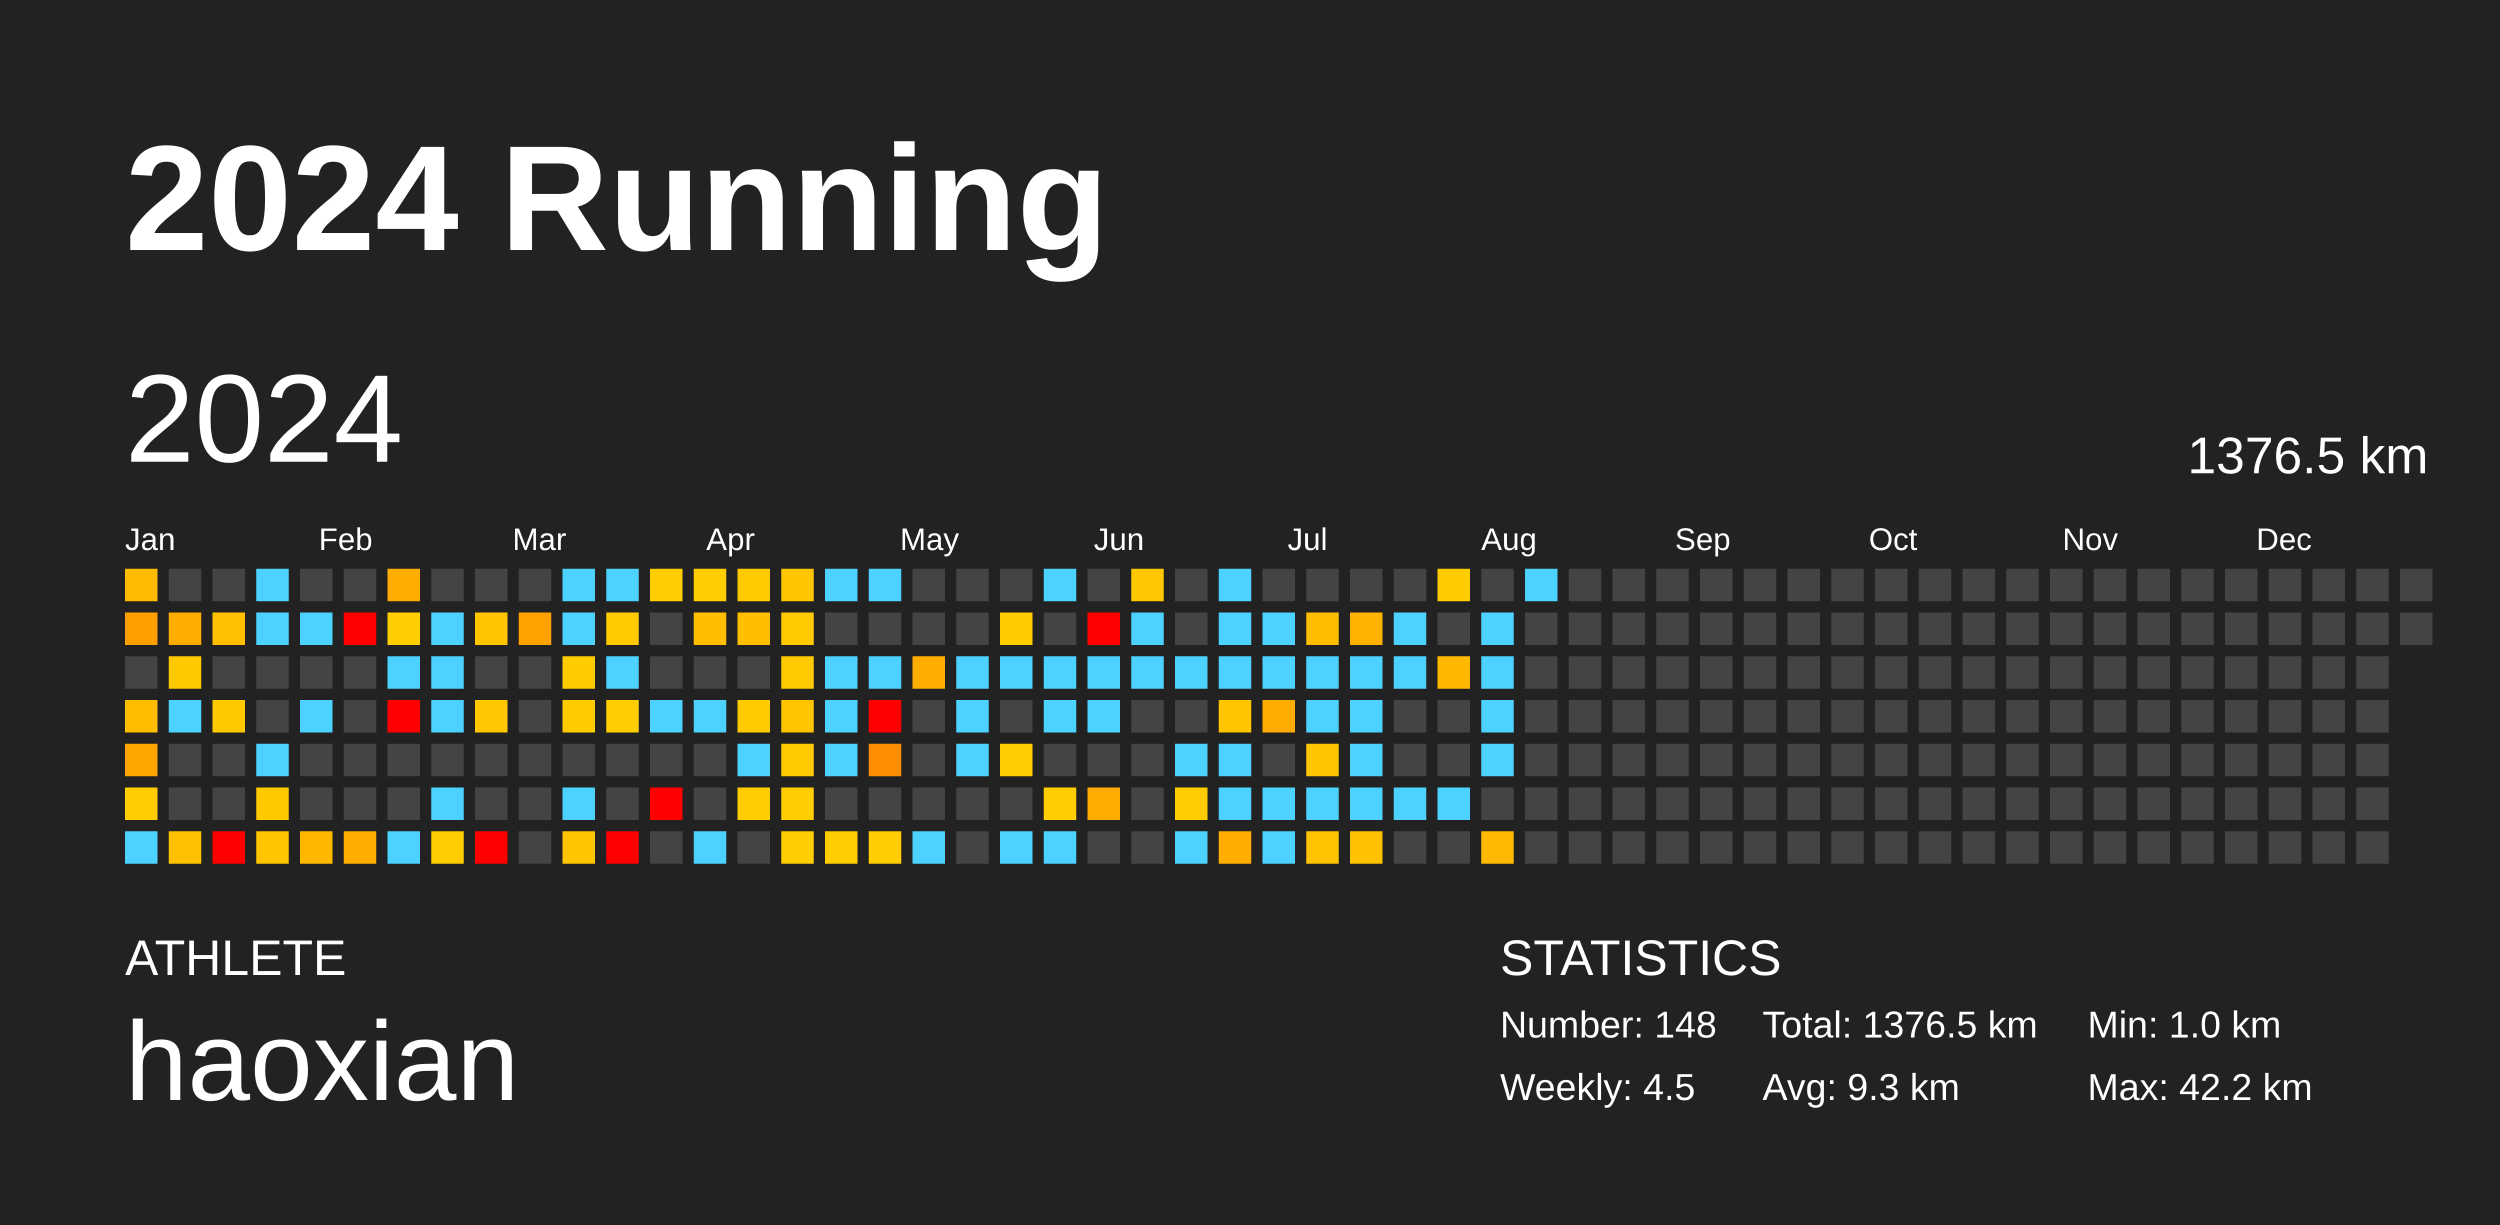
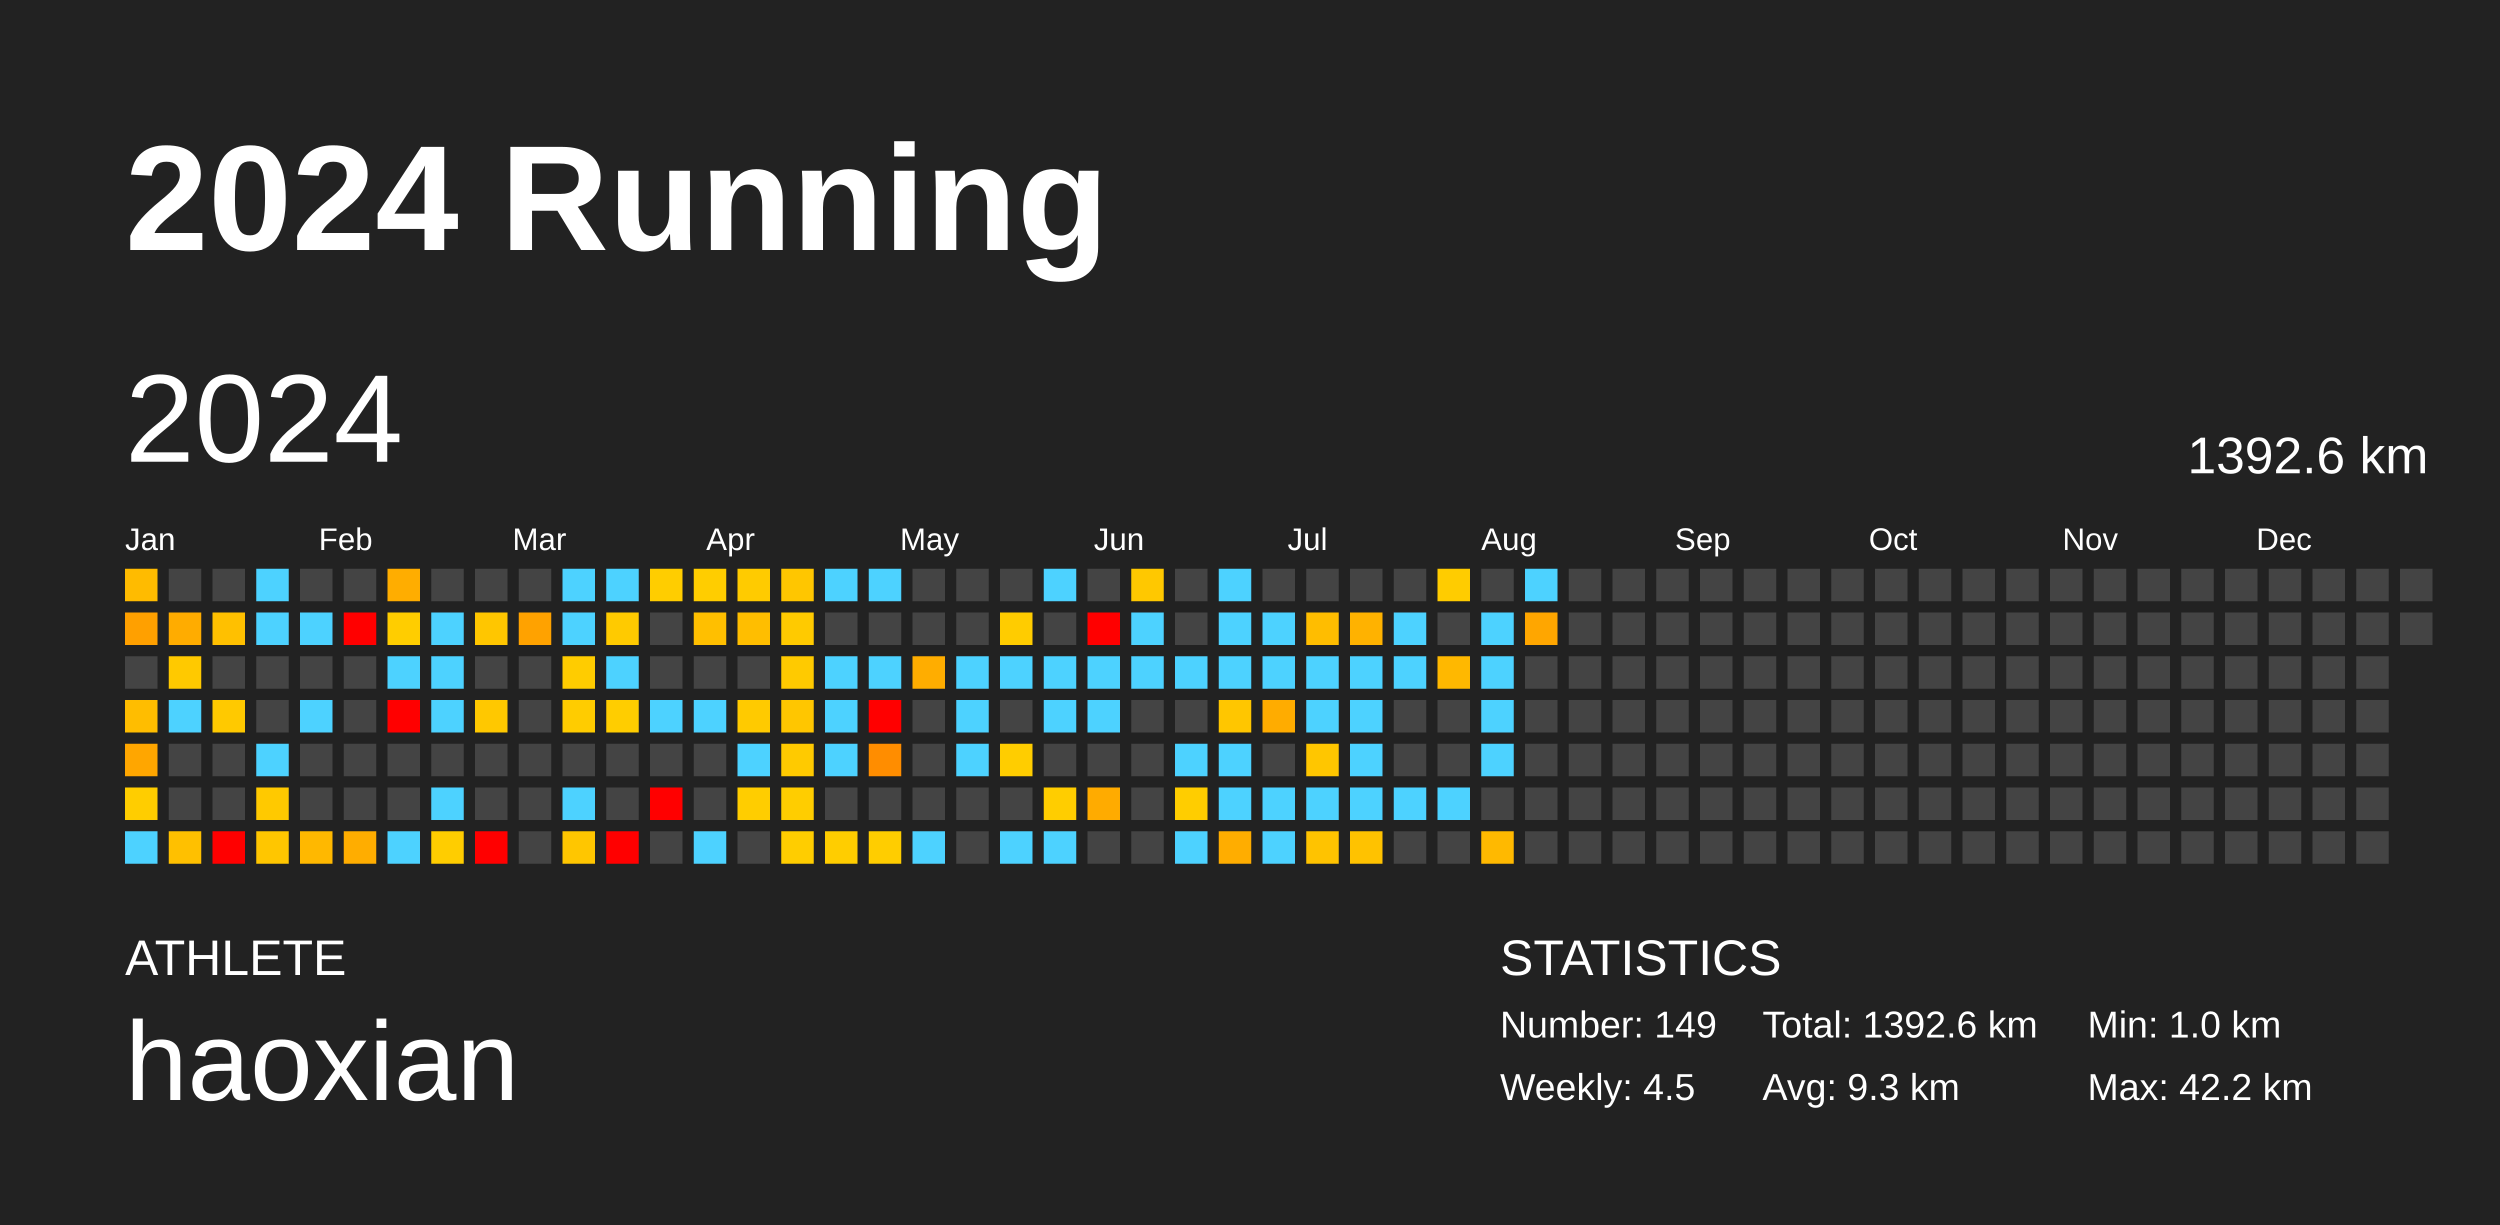
<svg xmlns="http://www.w3.org/2000/svg" baseProfile="full" height="98mm" version="1.1" viewBox="0,0,200,98" width="200mm">
  <defs />
  <rect fill="#222222" height="98" width="200" x="0" y="0" />
  <text fill="#FFFFFF" style="font-size:12px; font-family:Arial; font-weight:bold;" x="10" y="20">2024 Running</text>
  <text fill="#FFFFFF" style="font-size:4px; font-family:Arial" x="10" y="78">ATHLETE</text>
  <text fill="#FFFFFF" style="font-size:9px; font-family:Arial" x="10" y="88">haoxian</text>
  <text fill="#FFFFFF" style="font-size:4px; font-family:Arial" x="120" y="78">STATISTICS</text>
-   <text fill="#FFFFFF" style="font-size:3px; font-family:Arial" x="120" y="83">Number: 148</text>
+   <text fill="#FFFFFF" style="font-size:3px; font-family:Arial" x="120" y="83">Number: 149</text>
  <text fill="#FFFFFF" style="font-size:3px; font-family:Arial" x="120" y="88">Weekly: 4.5</text>
-   <text fill="#FFFFFF" style="font-size:3px; font-family:Arial" x="141" y="83">Total: 1376.5 km</text>
+   <text fill="#FFFFFF" style="font-size:3px; font-family:Arial" x="141" y="83">Total: 1392.6 km</text>
  <text fill="#FFFFFF" style="font-size:3px; font-family:Arial" x="141" y="88">Avg: 9.3 km</text>
  <text fill="#FFFFFF" style="font-size:3px; font-family:Arial" x="167" y="83">Min: 1.0 km</text>
  <text fill="#FFFFFF" style="font-size:3px; font-family:Arial" x="167" y="88">Max: 42.2 km</text>
  <text dominant-baseline="hanging" fill="#FFFFFF" style="font-size:10.0px; font-family:Arial;" x="10" y="30">2024</text>
-   <text dominant-baseline="hanging" fill="#FFFFFF" style="font-size:4.125px; font-family:Arial;" x="175" y="35">1376.5 km</text>
+   <text dominant-baseline="hanging" fill="#FFFFFF" style="font-size:4.125px; font-family:Arial;" x="175" y="35">1392.6 km</text>
  <text fill="#FFFFFF" style="font-size:2.5px; font-family:Arial" x="10.0" y="44">Jan</text>
  <text fill="#FFFFFF" style="font-size:2.5px; font-family:Arial" x="25.5" y="44">Feb</text>
  <text fill="#FFFFFF" style="font-size:2.5px; font-family:Arial" x="41.0" y="44">Mar</text>
  <text fill="#FFFFFF" style="font-size:2.5px; font-family:Arial" x="56.5" y="44">Apr</text>
  <text fill="#FFFFFF" style="font-size:2.5px; font-family:Arial" x="72.0" y="44">May</text>
  <text fill="#FFFFFF" style="font-size:2.5px; font-family:Arial" x="87.5" y="44">Jun</text>
  <text fill="#FFFFFF" style="font-size:2.5px; font-family:Arial" x="103.0" y="44">Jul</text>
  <text fill="#FFFFFF" style="font-size:2.5px; font-family:Arial" x="118.5" y="44">Aug</text>
  <text fill="#FFFFFF" style="font-size:2.5px; font-family:Arial" x="134.0" y="44">Sep</text>
  <text fill="#FFFFFF" style="font-size:2.5px; font-family:Arial" x="149.5" y="44">Oct</text>
  <text fill="#FFFFFF" style="font-size:2.5px; font-family:Arial" x="165.0" y="44">Nov</text>
  <text fill="#FFFFFF" style="font-size:2.5px; font-family:Arial" x="180.5" y="44">Dec</text>
  <rect fill="#ffbb00" height="2.6" width="2.6" x="10.0" y="45.5" />
  <rect fill="#ffa000" height="2.6" width="2.6" x="10.0" y="49.0" />
  <rect fill="#444444" height="2.6" width="2.6" x="10.0" y="52.5" />
  <rect fill="#ffbd00" height="2.6" width="2.6" x="10.0" y="56.0" />
  <rect fill="#ffa600" height="2.6" width="2.6" x="10.0" y="59.5" />
  <rect fill="#ffcd00" height="2.6" width="2.6" x="10.0" y="63.0" />
  <rect fill="#4dd2ff" height="2.6" width="2.6" x="10.0" y="66.5" />
  <rect fill="#444444" height="2.6" width="2.6" x="13.5" y="45.5" />
  <rect fill="#ffac00" height="2.6" width="2.6" x="13.5" y="49.0" />
  <rect fill="#ffc900" height="2.6" width="2.6" x="13.5" y="52.5" />
  <rect fill="#4dd2ff" height="2.6" width="2.6" x="13.5" y="56.0" />
  <rect fill="#444444" height="2.6" width="2.6" x="13.5" y="59.5" />
  <rect fill="#444444" height="2.6" width="2.6" x="13.5" y="63.0" />
  <rect fill="#ffc000" height="2.6" width="2.6" x="13.5" y="66.5" />
  <rect fill="#444444" height="2.6" width="2.6" x="17.0" y="45.5" />
  <rect fill="#ffc000" height="2.6" width="2.6" x="17.0" y="49.0" />
  <rect fill="#444444" height="2.6" width="2.6" x="17.0" y="52.5" />
  <rect fill="#ffc900" height="2.6" width="2.6" x="17.0" y="56.0" />
  <rect fill="#444444" height="2.6" width="2.6" x="17.0" y="59.5" />
  <rect fill="#444444" height="2.6" width="2.6" x="17.0" y="63.0" />
  <rect fill="red" height="2.6" width="2.6" x="17.0" y="66.5" />
  <rect fill="#4dd2ff" height="2.6" width="2.6" x="20.5" y="45.5" />
  <rect fill="#4dd2ff" height="2.6" width="2.6" x="20.5" y="49.0" />
  <rect fill="#444444" height="2.6" width="2.6" x="20.5" y="52.5" />
  <rect fill="#444444" height="2.6" width="2.6" x="20.5" y="56.0" />
  <rect fill="#4dd2ff" height="2.6" width="2.6" x="20.5" y="59.5" />
  <rect fill="#ffc900" height="2.6" width="2.6" x="20.5" y="63.0" />
  <rect fill="#ffc600" height="2.6" width="2.6" x="20.5" y="66.5" />
  <rect fill="#444444" height="2.6" width="2.6" x="24.0" y="45.5" />
  <rect fill="#4dd2ff" height="2.6" width="2.6" x="24.0" y="49.0" />
  <rect fill="#444444" height="2.6" width="2.6" x="24.0" y="52.5" />
  <rect fill="#4dd2ff" height="2.6" width="2.6" x="24.0" y="56.0" />
  <rect fill="#444444" height="2.6" width="2.6" x="24.0" y="59.5" />
  <rect fill="#444444" height="2.6" width="2.6" x="24.0" y="63.0" />
  <rect fill="#ffb800" height="2.6" width="2.6" x="24.0" y="66.5" />
  <rect fill="#444444" height="2.6" width="2.6" x="27.5" y="45.5" />
  <rect fill="red" height="2.6" width="2.6" x="27.5" y="49.0" />
  <rect fill="#444444" height="2.6" width="2.6" x="27.5" y="52.5" />
  <rect fill="#444444" height="2.6" width="2.6" x="27.5" y="56.0" />
  <rect fill="#444444" height="2.6" width="2.6" x="27.5" y="59.5" />
  <rect fill="#444444" height="2.6" width="2.6" x="27.5" y="63.0" />
  <rect fill="#ffad00" height="2.6" width="2.6" x="27.5" y="66.5" />
  <rect fill="#ffad00" height="2.6" width="2.6" x="31.0" y="45.5" />
  <rect fill="#ffcd00" height="2.6" width="2.6" x="31.0" y="49.0" />
  <rect fill="#4dd2ff" height="2.6" width="2.6" x="31.0" y="52.5" />
  <rect fill="red" height="2.6" width="2.6" x="31.0" y="56.0" />
  <rect fill="#444444" height="2.6" width="2.6" x="31.0" y="59.5" />
  <rect fill="#444444" height="2.6" width="2.6" x="31.0" y="63.0" />
  <rect fill="#4dd2ff" height="2.6" width="2.6" x="31.0" y="66.5" />
  <rect fill="#444444" height="2.6" width="2.6" x="34.5" y="45.5" />
  <rect fill="#4dd2ff" height="2.6" width="2.6" x="34.5" y="49.0" />
  <rect fill="#4dd2ff" height="2.6" width="2.6" x="34.5" y="52.5" />
  <rect fill="#4dd2ff" height="2.6" width="2.6" x="34.5" y="56.0" />
  <rect fill="#444444" height="2.6" width="2.6" x="34.5" y="59.5" />
  <rect fill="#4dd2ff" height="2.6" width="2.6" x="34.5" y="63.0" />
  <rect fill="#ffcd00" height="2.6" width="2.6" x="34.5" y="66.5" />
  <rect fill="#444444" height="2.6" width="2.6" x="38.0" y="45.5" />
  <rect fill="#ffc600" height="2.6" width="2.6" x="38.0" y="49.0" />
  <rect fill="#444444" height="2.6" width="2.6" x="38.0" y="52.5" />
  <rect fill="#ffc800" height="2.6" width="2.6" x="38.0" y="56.0" />
  <rect fill="#444444" height="2.6" width="2.6" x="38.0" y="59.5" />
  <rect fill="#444444" height="2.6" width="2.6" x="38.0" y="63.0" />
  <rect fill="red" height="2.6" width="2.6" x="38.0" y="66.5" />
  <rect fill="#444444" height="2.6" width="2.6" x="41.5" y="45.5" />
  <rect fill="#ffa200" height="2.6" width="2.6" x="41.5" y="49.0" />
  <rect fill="#444444" height="2.6" width="2.6" x="41.5" y="52.5" />
  <rect fill="#444444" height="2.6" width="2.6" x="41.5" y="56.0" />
  <rect fill="#444444" height="2.6" width="2.6" x="41.5" y="59.5" />
  <rect fill="#444444" height="2.6" width="2.6" x="41.5" y="63.0" />
  <rect fill="#444444" height="2.6" width="2.6" x="41.5" y="66.5" />
  <rect fill="#4dd2ff" height="2.6" width="2.6" x="45.0" y="45.5" />
  <rect fill="#4dd2ff" height="2.6" width="2.6" x="45.0" y="49.0" />
  <rect fill="#ffcc00" height="2.6" width="2.6" x="45.0" y="52.5" />
  <rect fill="#ffcc00" height="2.6" width="2.6" x="45.0" y="56.0" />
  <rect fill="#444444" height="2.6" width="2.6" x="45.0" y="59.5" />
  <rect fill="#4dd2ff" height="2.6" width="2.6" x="45.0" y="63.0" />
  <rect fill="#ffc600" height="2.6" width="2.6" x="45.0" y="66.5" />
  <rect fill="#4dd2ff" height="2.6" width="2.6" x="48.5" y="45.5" />
  <rect fill="#ffca00" height="2.6" width="2.6" x="48.5" y="49.0" />
  <rect fill="#4dd2ff" height="2.6" width="2.6" x="48.5" y="52.5" />
  <rect fill="#ffcd00" height="2.6" width="2.6" x="48.5" y="56.0" />
  <rect fill="#444444" height="2.6" width="2.6" x="48.5" y="59.5" />
  <rect fill="#444444" height="2.6" width="2.6" x="48.5" y="63.0" />
  <rect fill="red" height="2.6" width="2.6" x="48.5" y="66.5" />
  <rect fill="#ffcd00" height="2.6" width="2.6" x="52.0" y="45.5" />
  <rect fill="#444444" height="2.6" width="2.6" x="52.0" y="49.0" />
  <rect fill="#444444" height="2.6" width="2.6" x="52.0" y="52.5" />
  <rect fill="#4dd2ff" height="2.6" width="2.6" x="52.0" y="56.0" />
  <rect fill="#444444" height="2.6" width="2.6" x="52.0" y="59.5" />
  <rect fill="red" height="2.6" width="2.6" x="52.0" y="63.0" />
  <rect fill="#444444" height="2.6" width="2.6" x="52.0" y="66.5" />
  <rect fill="#ffcd00" height="2.6" width="2.6" x="55.5" y="45.5" />
  <rect fill="#ffbf00" height="2.6" width="2.6" x="55.5" y="49.0" />
  <rect fill="#444444" height="2.6" width="2.6" x="55.5" y="52.5" />
  <rect fill="#4dd2ff" height="2.6" width="2.6" x="55.5" y="56.0" />
  <rect fill="#444444" height="2.6" width="2.6" x="55.5" y="59.5" />
  <rect fill="#444444" height="2.6" width="2.6" x="55.5" y="63.0" />
  <rect fill="#4dd2ff" height="2.6" width="2.6" x="55.5" y="66.5" />
  <rect fill="#ffcb00" height="2.6" width="2.6" x="59.0" y="45.5" />
  <rect fill="#ffbe00" height="2.6" width="2.6" x="59.0" y="49.0" />
  <rect fill="#444444" height="2.6" width="2.6" x="59.0" y="52.5" />
  <rect fill="#ffca00" height="2.6" width="2.6" x="59.0" y="56.0" />
  <rect fill="#4dd2ff" height="2.6" width="2.6" x="59.0" y="59.5" />
  <rect fill="#ffcd00" height="2.6" width="2.6" x="59.0" y="63.0" />
  <rect fill="#444444" height="2.6" width="2.6" x="59.0" y="66.5" />
  <rect fill="#ffc600" height="2.6" width="2.6" x="62.5" y="45.5" />
  <rect fill="#ffca00" height="2.6" width="2.6" x="62.5" y="49.0" />
  <rect fill="#ffca00" height="2.6" width="2.6" x="62.5" y="52.5" />
  <rect fill="#ffc600" height="2.6" width="2.6" x="62.5" y="56.0" />
  <rect fill="#ffca00" height="2.6" width="2.6" x="62.5" y="59.5" />
  <rect fill="#ffcd00" height="2.6" width="2.6" x="62.5" y="63.0" />
  <rect fill="#ffcd00" height="2.6" width="2.6" x="62.5" y="66.5" />
  <rect fill="#4dd2ff" height="2.6" width="2.6" x="66.0" y="45.5" />
  <rect fill="#444444" height="2.6" width="2.6" x="66.0" y="49.0" />
  <rect fill="#4dd2ff" height="2.6" width="2.6" x="66.0" y="52.5" />
  <rect fill="#4dd2ff" height="2.6" width="2.6" x="66.0" y="56.0" />
  <rect fill="#4dd2ff" height="2.6" width="2.6" x="66.0" y="59.5" />
  <rect fill="#444444" height="2.6" width="2.6" x="66.0" y="63.0" />
  <rect fill="#ffcd00" height="2.6" width="2.6" x="66.0" y="66.5" />
  <rect fill="#4dd2ff" height="2.6" width="2.6" x="69.5" y="45.5" />
  <rect fill="#444444" height="2.6" width="2.6" x="69.5" y="49.0" />
  <rect fill="#4dd2ff" height="2.6" width="2.6" x="69.5" y="52.5" />
  <rect fill="red" height="2.6" width="2.6" x="69.5" y="56.0" />
  <rect fill="#ff8d00" height="2.6" width="2.6" x="69.5" y="59.5" />
  <rect fill="#444444" height="2.6" width="2.6" x="69.5" y="63.0" />
  <rect fill="#ffcd00" height="2.6" width="2.6" x="69.5" y="66.5" />
  <rect fill="#444444" height="2.6" width="2.6" x="73.0" y="45.5" />
  <rect fill="#444444" height="2.6" width="2.6" x="73.0" y="49.0" />
  <rect fill="#ffad00" height="2.6" width="2.6" x="73.0" y="52.5" />
  <rect fill="#444444" height="2.6" width="2.6" x="73.0" y="56.0" />
  <rect fill="#444444" height="2.6" width="2.6" x="73.0" y="59.5" />
  <rect fill="#444444" height="2.6" width="2.6" x="73.0" y="63.0" />
  <rect fill="#4dd2ff" height="2.6" width="2.6" x="73.0" y="66.5" />
  <rect fill="#444444" height="2.6" width="2.6" x="76.5" y="45.5" />
  <rect fill="#444444" height="2.6" width="2.6" x="76.5" y="49.0" />
  <rect fill="#4dd2ff" height="2.6" width="2.6" x="76.5" y="52.5" />
  <rect fill="#4dd2ff" height="2.6" width="2.6" x="76.5" y="56.0" />
  <rect fill="#4dd2ff" height="2.6" width="2.6" x="76.5" y="59.5" />
  <rect fill="#444444" height="2.6" width="2.6" x="76.5" y="63.0" />
  <rect fill="#444444" height="2.6" width="2.6" x="76.5" y="66.5" />
  <rect fill="#444444" height="2.6" width="2.6" x="80.0" y="45.5" />
  <rect fill="#ffcc00" height="2.6" width="2.6" x="80.0" y="49.0" />
  <rect fill="#4dd2ff" height="2.6" width="2.6" x="80.0" y="52.5" />
  <rect fill="#444444" height="2.6" width="2.6" x="80.0" y="56.0" />
  <rect fill="#ffcd00" height="2.6" width="2.6" x="80.0" y="59.5" />
  <rect fill="#444444" height="2.6" width="2.6" x="80.0" y="63.0" />
  <rect fill="#4dd2ff" height="2.6" width="2.6" x="80.0" y="66.5" />
  <rect fill="#4dd2ff" height="2.6" width="2.6" x="83.5" y="45.5" />
  <rect fill="#444444" height="2.6" width="2.6" x="83.5" y="49.0" />
  <rect fill="#4dd2ff" height="2.6" width="2.6" x="83.5" y="52.5" />
  <rect fill="#4dd2ff" height="2.6" width="2.6" x="83.5" y="56.0" />
  <rect fill="#444444" height="2.6" width="2.6" x="83.5" y="59.5" />
  <rect fill="#ffcd00" height="2.6" width="2.6" x="83.5" y="63.0" />
  <rect fill="#4dd2ff" height="2.6" width="2.6" x="83.5" y="66.5" />
  <rect fill="#444444" height="2.6" width="2.6" x="87.0" y="45.5" />
  <rect fill="red" height="2.6" width="2.6" x="87.0" y="49.0" />
  <rect fill="#4dd2ff" height="2.6" width="2.6" x="87.0" y="52.5" />
  <rect fill="#4dd2ff" height="2.6" width="2.6" x="87.0" y="56.0" />
  <rect fill="#444444" height="2.6" width="2.6" x="87.0" y="59.5" />
  <rect fill="#ffab00" height="2.6" width="2.6" x="87.0" y="63.0" />
  <rect fill="#444444" height="2.6" width="2.6" x="87.0" y="66.5" />
  <rect fill="#ffc800" height="2.6" width="2.6" x="90.5" y="45.5" />
  <rect fill="#4dd2ff" height="2.6" width="2.6" x="90.5" y="49.0" />
  <rect fill="#4dd2ff" height="2.6" width="2.6" x="90.5" y="52.5" />
  <rect fill="#444444" height="2.6" width="2.6" x="90.5" y="56.0" />
  <rect fill="#444444" height="2.6" width="2.6" x="90.5" y="59.5" />
  <rect fill="#444444" height="2.6" width="2.6" x="90.5" y="63.0" />
  <rect fill="#444444" height="2.6" width="2.6" x="90.5" y="66.5" />
  <rect fill="#444444" height="2.6" width="2.6" x="94.0" y="45.5" />
  <rect fill="#444444" height="2.6" width="2.6" x="94.0" y="49.0" />
  <rect fill="#4dd2ff" height="2.6" width="2.6" x="94.0" y="52.5" />
  <rect fill="#444444" height="2.6" width="2.6" x="94.0" y="56.0" />
  <rect fill="#4dd2ff" height="2.6" width="2.6" x="94.0" y="59.5" />
  <rect fill="#ffcd00" height="2.6" width="2.6" x="94.0" y="63.0" />
  <rect fill="#4dd2ff" height="2.6" width="2.6" x="94.0" y="66.5" />
  <rect fill="#4dd2ff" height="2.6" width="2.6" x="97.5" y="45.5" />
  <rect fill="#4dd2ff" height="2.6" width="2.6" x="97.5" y="49.0" />
  <rect fill="#4dd2ff" height="2.6" width="2.6" x="97.5" y="52.5" />
  <rect fill="#ffc600" height="2.6" width="2.6" x="97.5" y="56.0" />
  <rect fill="#4dd2ff" height="2.6" width="2.6" x="97.5" y="59.5" />
  <rect fill="#4dd2ff" height="2.6" width="2.6" x="97.5" y="63.0" />
  <rect fill="#ffad00" height="2.6" width="2.6" x="97.5" y="66.5" />
  <rect fill="#444444" height="2.6" width="2.6" x="101.0" y="45.5" />
  <rect fill="#4dd2ff" height="2.6" width="2.6" x="101.0" y="49.0" />
  <rect fill="#4dd2ff" height="2.6" width="2.6" x="101.0" y="52.5" />
  <rect fill="#ffac00" height="2.6" width="2.6" x="101.0" y="56.0" />
  <rect fill="#444444" height="2.6" width="2.6" x="101.0" y="59.5" />
  <rect fill="#4dd2ff" height="2.6" width="2.6" x="101.0" y="63.0" />
  <rect fill="#4dd2ff" height="2.6" width="2.6" x="101.0" y="66.5" />
  <rect fill="#444444" height="2.6" width="2.6" x="104.5" y="45.5" />
  <rect fill="#ffbd00" height="2.6" width="2.6" x="104.5" y="49.0" />
  <rect fill="#4dd2ff" height="2.6" width="2.6" x="104.5" y="52.5" />
  <rect fill="#4dd2ff" height="2.6" width="2.6" x="104.5" y="56.0" />
  <rect fill="#ffc600" height="2.6" width="2.6" x="104.5" y="59.5" />
  <rect fill="#4dd2ff" height="2.6" width="2.6" x="104.5" y="63.0" />
  <rect fill="#ffc300" height="2.6" width="2.6" x="104.5" y="66.5" />
  <rect fill="#444444" height="2.6" width="2.6" x="108.0" y="45.5" />
  <rect fill="#ffb200" height="2.6" width="2.6" x="108.0" y="49.0" />
  <rect fill="#4dd2ff" height="2.6" width="2.6" x="108.0" y="52.5" />
  <rect fill="#4dd2ff" height="2.6" width="2.6" x="108.0" y="56.0" />
  <rect fill="#4dd2ff" height="2.6" width="2.6" x="108.0" y="59.5" />
  <rect fill="#4dd2ff" height="2.6" width="2.6" x="108.0" y="63.0" />
  <rect fill="#ffc200" height="2.6" width="2.6" x="108.0" y="66.5" />
  <rect fill="#444444" height="2.6" width="2.6" x="111.5" y="45.5" />
  <rect fill="#4dd2ff" height="2.6" width="2.6" x="111.5" y="49.0" />
  <rect fill="#4dd2ff" height="2.6" width="2.6" x="111.5" y="52.5" />
  <rect fill="#444444" height="2.6" width="2.6" x="111.5" y="56.0" />
  <rect fill="#444444" height="2.6" width="2.6" x="111.5" y="59.5" />
  <rect fill="#4dd2ff" height="2.6" width="2.6" x="111.5" y="63.0" />
  <rect fill="#444444" height="2.6" width="2.6" x="111.5" y="66.5" />
  <rect fill="#ffcc00" height="2.6" width="2.6" x="115.0" y="45.5" />
  <rect fill="#444444" height="2.6" width="2.6" x="115.0" y="49.0" />
  <rect fill="#ffb800" height="2.6" width="2.6" x="115.0" y="52.5" />
  <rect fill="#444444" height="2.6" width="2.6" x="115.0" y="56.0" />
  <rect fill="#444444" height="2.6" width="2.6" x="115.0" y="59.5" />
  <rect fill="#4dd2ff" height="2.6" width="2.6" x="115.0" y="63.0" />
  <rect fill="#444444" height="2.6" width="2.6" x="115.0" y="66.5" />
  <rect fill="#444444" height="2.6" width="2.6" x="118.5" y="45.5" />
  <rect fill="#4dd2ff" height="2.6" width="2.6" x="118.5" y="49.0" />
  <rect fill="#4dd2ff" height="2.6" width="2.6" x="118.5" y="52.5" />
  <rect fill="#4dd2ff" height="2.6" width="2.6" x="118.5" y="56.0" />
  <rect fill="#4dd2ff" height="2.6" width="2.6" x="118.5" y="59.5" />
  <rect fill="#444444" height="2.6" width="2.6" x="118.5" y="63.0" />
  <rect fill="#ffb900" height="2.6" width="2.6" x="118.5" y="66.5" />
  <rect fill="#4dd2ff" height="2.6" width="2.6" x="122.0" y="45.5" />
-   <rect fill="#444444" height="2.6" width="2.6" x="122.0" y="49.0" />
+   <rect fill="#ffa600" height="2.6" width="2.6" x="122.0" y="49.0" />
  <rect fill="#444444" height="2.6" width="2.6" x="122.0" y="52.5" />
  <rect fill="#444444" height="2.6" width="2.6" x="122.0" y="56.0" />
  <rect fill="#444444" height="2.6" width="2.6" x="122.0" y="59.5" />
  <rect fill="#444444" height="2.6" width="2.6" x="122.0" y="63.0" />
  <rect fill="#444444" height="2.6" width="2.6" x="122.0" y="66.5" />
  <rect fill="#444444" height="2.6" width="2.6" x="125.5" y="45.5" />
  <rect fill="#444444" height="2.6" width="2.6" x="125.5" y="49.0" />
  <rect fill="#444444" height="2.6" width="2.6" x="125.5" y="52.5" />
  <rect fill="#444444" height="2.6" width="2.6" x="125.5" y="56.0" />
  <rect fill="#444444" height="2.6" width="2.6" x="125.5" y="59.5" />
  <rect fill="#444444" height="2.6" width="2.6" x="125.5" y="63.0" />
  <rect fill="#444444" height="2.6" width="2.6" x="125.5" y="66.5" />
  <rect fill="#444444" height="2.6" width="2.6" x="129.0" y="45.5" />
  <rect fill="#444444" height="2.6" width="2.6" x="129.0" y="49.0" />
  <rect fill="#444444" height="2.6" width="2.6" x="129.0" y="52.5" />
  <rect fill="#444444" height="2.6" width="2.6" x="129.0" y="56.0" />
  <rect fill="#444444" height="2.6" width="2.6" x="129.0" y="59.5" />
  <rect fill="#444444" height="2.6" width="2.6" x="129.0" y="63.0" />
  <rect fill="#444444" height="2.6" width="2.6" x="129.0" y="66.5" />
  <rect fill="#444444" height="2.6" width="2.6" x="132.5" y="45.5" />
  <rect fill="#444444" height="2.6" width="2.6" x="132.5" y="49.0" />
  <rect fill="#444444" height="2.6" width="2.6" x="132.5" y="52.5" />
  <rect fill="#444444" height="2.6" width="2.6" x="132.5" y="56.0" />
  <rect fill="#444444" height="2.6" width="2.6" x="132.5" y="59.5" />
  <rect fill="#444444" height="2.6" width="2.6" x="132.5" y="63.0" />
  <rect fill="#444444" height="2.6" width="2.6" x="132.5" y="66.5" />
  <rect fill="#444444" height="2.6" width="2.6" x="136.0" y="45.5" />
  <rect fill="#444444" height="2.6" width="2.6" x="136.0" y="49.0" />
  <rect fill="#444444" height="2.6" width="2.6" x="136.0" y="52.5" />
  <rect fill="#444444" height="2.6" width="2.6" x="136.0" y="56.0" />
  <rect fill="#444444" height="2.6" width="2.6" x="136.0" y="59.5" />
  <rect fill="#444444" height="2.6" width="2.6" x="136.0" y="63.0" />
  <rect fill="#444444" height="2.6" width="2.6" x="136.0" y="66.5" />
  <rect fill="#444444" height="2.6" width="2.6" x="139.5" y="45.5" />
  <rect fill="#444444" height="2.6" width="2.6" x="139.5" y="49.0" />
  <rect fill="#444444" height="2.6" width="2.6" x="139.5" y="52.5" />
  <rect fill="#444444" height="2.6" width="2.6" x="139.5" y="56.0" />
  <rect fill="#444444" height="2.6" width="2.6" x="139.5" y="59.5" />
  <rect fill="#444444" height="2.6" width="2.6" x="139.5" y="63.0" />
  <rect fill="#444444" height="2.6" width="2.6" x="139.5" y="66.5" />
  <rect fill="#444444" height="2.6" width="2.6" x="143.0" y="45.5" />
  <rect fill="#444444" height="2.6" width="2.6" x="143.0" y="49.0" />
  <rect fill="#444444" height="2.6" width="2.6" x="143.0" y="52.5" />
  <rect fill="#444444" height="2.6" width="2.6" x="143.0" y="56.0" />
  <rect fill="#444444" height="2.6" width="2.6" x="143.0" y="59.5" />
  <rect fill="#444444" height="2.6" width="2.6" x="143.0" y="63.0" />
  <rect fill="#444444" height="2.6" width="2.6" x="143.0" y="66.5" />
  <rect fill="#444444" height="2.6" width="2.6" x="146.5" y="45.5" />
  <rect fill="#444444" height="2.6" width="2.6" x="146.5" y="49.0" />
  <rect fill="#444444" height="2.6" width="2.6" x="146.5" y="52.5" />
  <rect fill="#444444" height="2.6" width="2.6" x="146.5" y="56.0" />
  <rect fill="#444444" height="2.6" width="2.6" x="146.5" y="59.5" />
  <rect fill="#444444" height="2.6" width="2.6" x="146.5" y="63.0" />
  <rect fill="#444444" height="2.6" width="2.6" x="146.5" y="66.5" />
  <rect fill="#444444" height="2.6" width="2.6" x="150.0" y="45.5" />
  <rect fill="#444444" height="2.6" width="2.6" x="150.0" y="49.0" />
  <rect fill="#444444" height="2.6" width="2.6" x="150.0" y="52.5" />
  <rect fill="#444444" height="2.6" width="2.6" x="150.0" y="56.0" />
  <rect fill="#444444" height="2.6" width="2.6" x="150.0" y="59.5" />
  <rect fill="#444444" height="2.6" width="2.6" x="150.0" y="63.0" />
  <rect fill="#444444" height="2.6" width="2.6" x="150.0" y="66.5" />
  <rect fill="#444444" height="2.6" width="2.6" x="153.5" y="45.5" />
  <rect fill="#444444" height="2.6" width="2.6" x="153.5" y="49.0" />
  <rect fill="#444444" height="2.6" width="2.6" x="153.5" y="52.5" />
  <rect fill="#444444" height="2.6" width="2.6" x="153.5" y="56.0" />
  <rect fill="#444444" height="2.6" width="2.6" x="153.5" y="59.5" />
  <rect fill="#444444" height="2.6" width="2.6" x="153.5" y="63.0" />
  <rect fill="#444444" height="2.6" width="2.6" x="153.5" y="66.5" />
  <rect fill="#444444" height="2.6" width="2.6" x="157.0" y="45.5" />
  <rect fill="#444444" height="2.6" width="2.6" x="157.0" y="49.0" />
  <rect fill="#444444" height="2.6" width="2.6" x="157.0" y="52.5" />
  <rect fill="#444444" height="2.6" width="2.6" x="157.0" y="56.0" />
  <rect fill="#444444" height="2.6" width="2.6" x="157.0" y="59.5" />
  <rect fill="#444444" height="2.6" width="2.6" x="157.0" y="63.0" />
  <rect fill="#444444" height="2.6" width="2.6" x="157.0" y="66.5" />
  <rect fill="#444444" height="2.6" width="2.6" x="160.5" y="45.5" />
  <rect fill="#444444" height="2.6" width="2.6" x="160.5" y="49.0" />
  <rect fill="#444444" height="2.6" width="2.6" x="160.5" y="52.5" />
  <rect fill="#444444" height="2.6" width="2.6" x="160.5" y="56.0" />
  <rect fill="#444444" height="2.6" width="2.6" x="160.5" y="59.5" />
  <rect fill="#444444" height="2.6" width="2.6" x="160.5" y="63.0" />
  <rect fill="#444444" height="2.6" width="2.6" x="160.5" y="66.5" />
  <rect fill="#444444" height="2.6" width="2.6" x="164.0" y="45.5" />
  <rect fill="#444444" height="2.6" width="2.6" x="164.0" y="49.0" />
  <rect fill="#444444" height="2.6" width="2.6" x="164.0" y="52.5" />
  <rect fill="#444444" height="2.6" width="2.6" x="164.0" y="56.0" />
  <rect fill="#444444" height="2.6" width="2.6" x="164.0" y="59.5" />
  <rect fill="#444444" height="2.6" width="2.6" x="164.0" y="63.0" />
  <rect fill="#444444" height="2.6" width="2.6" x="164.0" y="66.5" />
  <rect fill="#444444" height="2.6" width="2.6" x="167.5" y="45.5" />
  <rect fill="#444444" height="2.6" width="2.6" x="167.5" y="49.0" />
  <rect fill="#444444" height="2.6" width="2.6" x="167.5" y="52.5" />
  <rect fill="#444444" height="2.6" width="2.6" x="167.5" y="56.0" />
  <rect fill="#444444" height="2.6" width="2.6" x="167.5" y="59.5" />
  <rect fill="#444444" height="2.6" width="2.6" x="167.5" y="63.0" />
  <rect fill="#444444" height="2.6" width="2.6" x="167.5" y="66.5" />
  <rect fill="#444444" height="2.6" width="2.6" x="171.0" y="45.5" />
  <rect fill="#444444" height="2.6" width="2.6" x="171.0" y="49.0" />
  <rect fill="#444444" height="2.6" width="2.6" x="171.0" y="52.5" />
  <rect fill="#444444" height="2.6" width="2.6" x="171.0" y="56.0" />
  <rect fill="#444444" height="2.6" width="2.6" x="171.0" y="59.5" />
  <rect fill="#444444" height="2.6" width="2.6" x="171.0" y="63.0" />
  <rect fill="#444444" height="2.6" width="2.6" x="171.0" y="66.5" />
  <rect fill="#444444" height="2.6" width="2.6" x="174.5" y="45.5" />
  <rect fill="#444444" height="2.6" width="2.6" x="174.5" y="49.0" />
  <rect fill="#444444" height="2.6" width="2.6" x="174.5" y="52.5" />
  <rect fill="#444444" height="2.6" width="2.6" x="174.5" y="56.0" />
  <rect fill="#444444" height="2.6" width="2.6" x="174.5" y="59.5" />
  <rect fill="#444444" height="2.6" width="2.6" x="174.5" y="63.0" />
  <rect fill="#444444" height="2.6" width="2.6" x="174.5" y="66.5" />
  <rect fill="#444444" height="2.6" width="2.6" x="178.0" y="45.5" />
  <rect fill="#444444" height="2.6" width="2.6" x="178.0" y="49.0" />
  <rect fill="#444444" height="2.6" width="2.6" x="178.0" y="52.5" />
  <rect fill="#444444" height="2.6" width="2.6" x="178.0" y="56.0" />
  <rect fill="#444444" height="2.6" width="2.6" x="178.0" y="59.5" />
  <rect fill="#444444" height="2.6" width="2.6" x="178.0" y="63.0" />
  <rect fill="#444444" height="2.6" width="2.6" x="178.0" y="66.5" />
  <rect fill="#444444" height="2.6" width="2.6" x="181.5" y="45.5" />
  <rect fill="#444444" height="2.6" width="2.6" x="181.5" y="49.0" />
  <rect fill="#444444" height="2.6" width="2.6" x="181.5" y="52.5" />
  <rect fill="#444444" height="2.6" width="2.6" x="181.5" y="56.0" />
  <rect fill="#444444" height="2.6" width="2.6" x="181.5" y="59.5" />
  <rect fill="#444444" height="2.6" width="2.6" x="181.5" y="63.0" />
  <rect fill="#444444" height="2.6" width="2.6" x="181.5" y="66.5" />
  <rect fill="#444444" height="2.6" width="2.6" x="185.0" y="45.5" />
  <rect fill="#444444" height="2.6" width="2.6" x="185.0" y="49.0" />
  <rect fill="#444444" height="2.6" width="2.6" x="185.0" y="52.5" />
  <rect fill="#444444" height="2.6" width="2.6" x="185.0" y="56.0" />
  <rect fill="#444444" height="2.6" width="2.6" x="185.0" y="59.5" />
  <rect fill="#444444" height="2.6" width="2.6" x="185.0" y="63.0" />
  <rect fill="#444444" height="2.6" width="2.6" x="185.0" y="66.5" />
  <rect fill="#444444" height="2.6" width="2.6" x="188.5" y="45.5" />
  <rect fill="#444444" height="2.6" width="2.6" x="188.5" y="49.0" />
  <rect fill="#444444" height="2.6" width="2.6" x="188.5" y="52.5" />
  <rect fill="#444444" height="2.6" width="2.6" x="188.5" y="56.0" />
  <rect fill="#444444" height="2.6" width="2.6" x="188.5" y="59.5" />
  <rect fill="#444444" height="2.6" width="2.6" x="188.5" y="63.0" />
  <rect fill="#444444" height="2.6" width="2.6" x="188.5" y="66.5" />
  <rect fill="#444444" height="2.6" width="2.6" x="192.0" y="45.5" />
  <rect fill="#444444" height="2.6" width="2.6" x="192.0" y="49.0" />
</svg>
